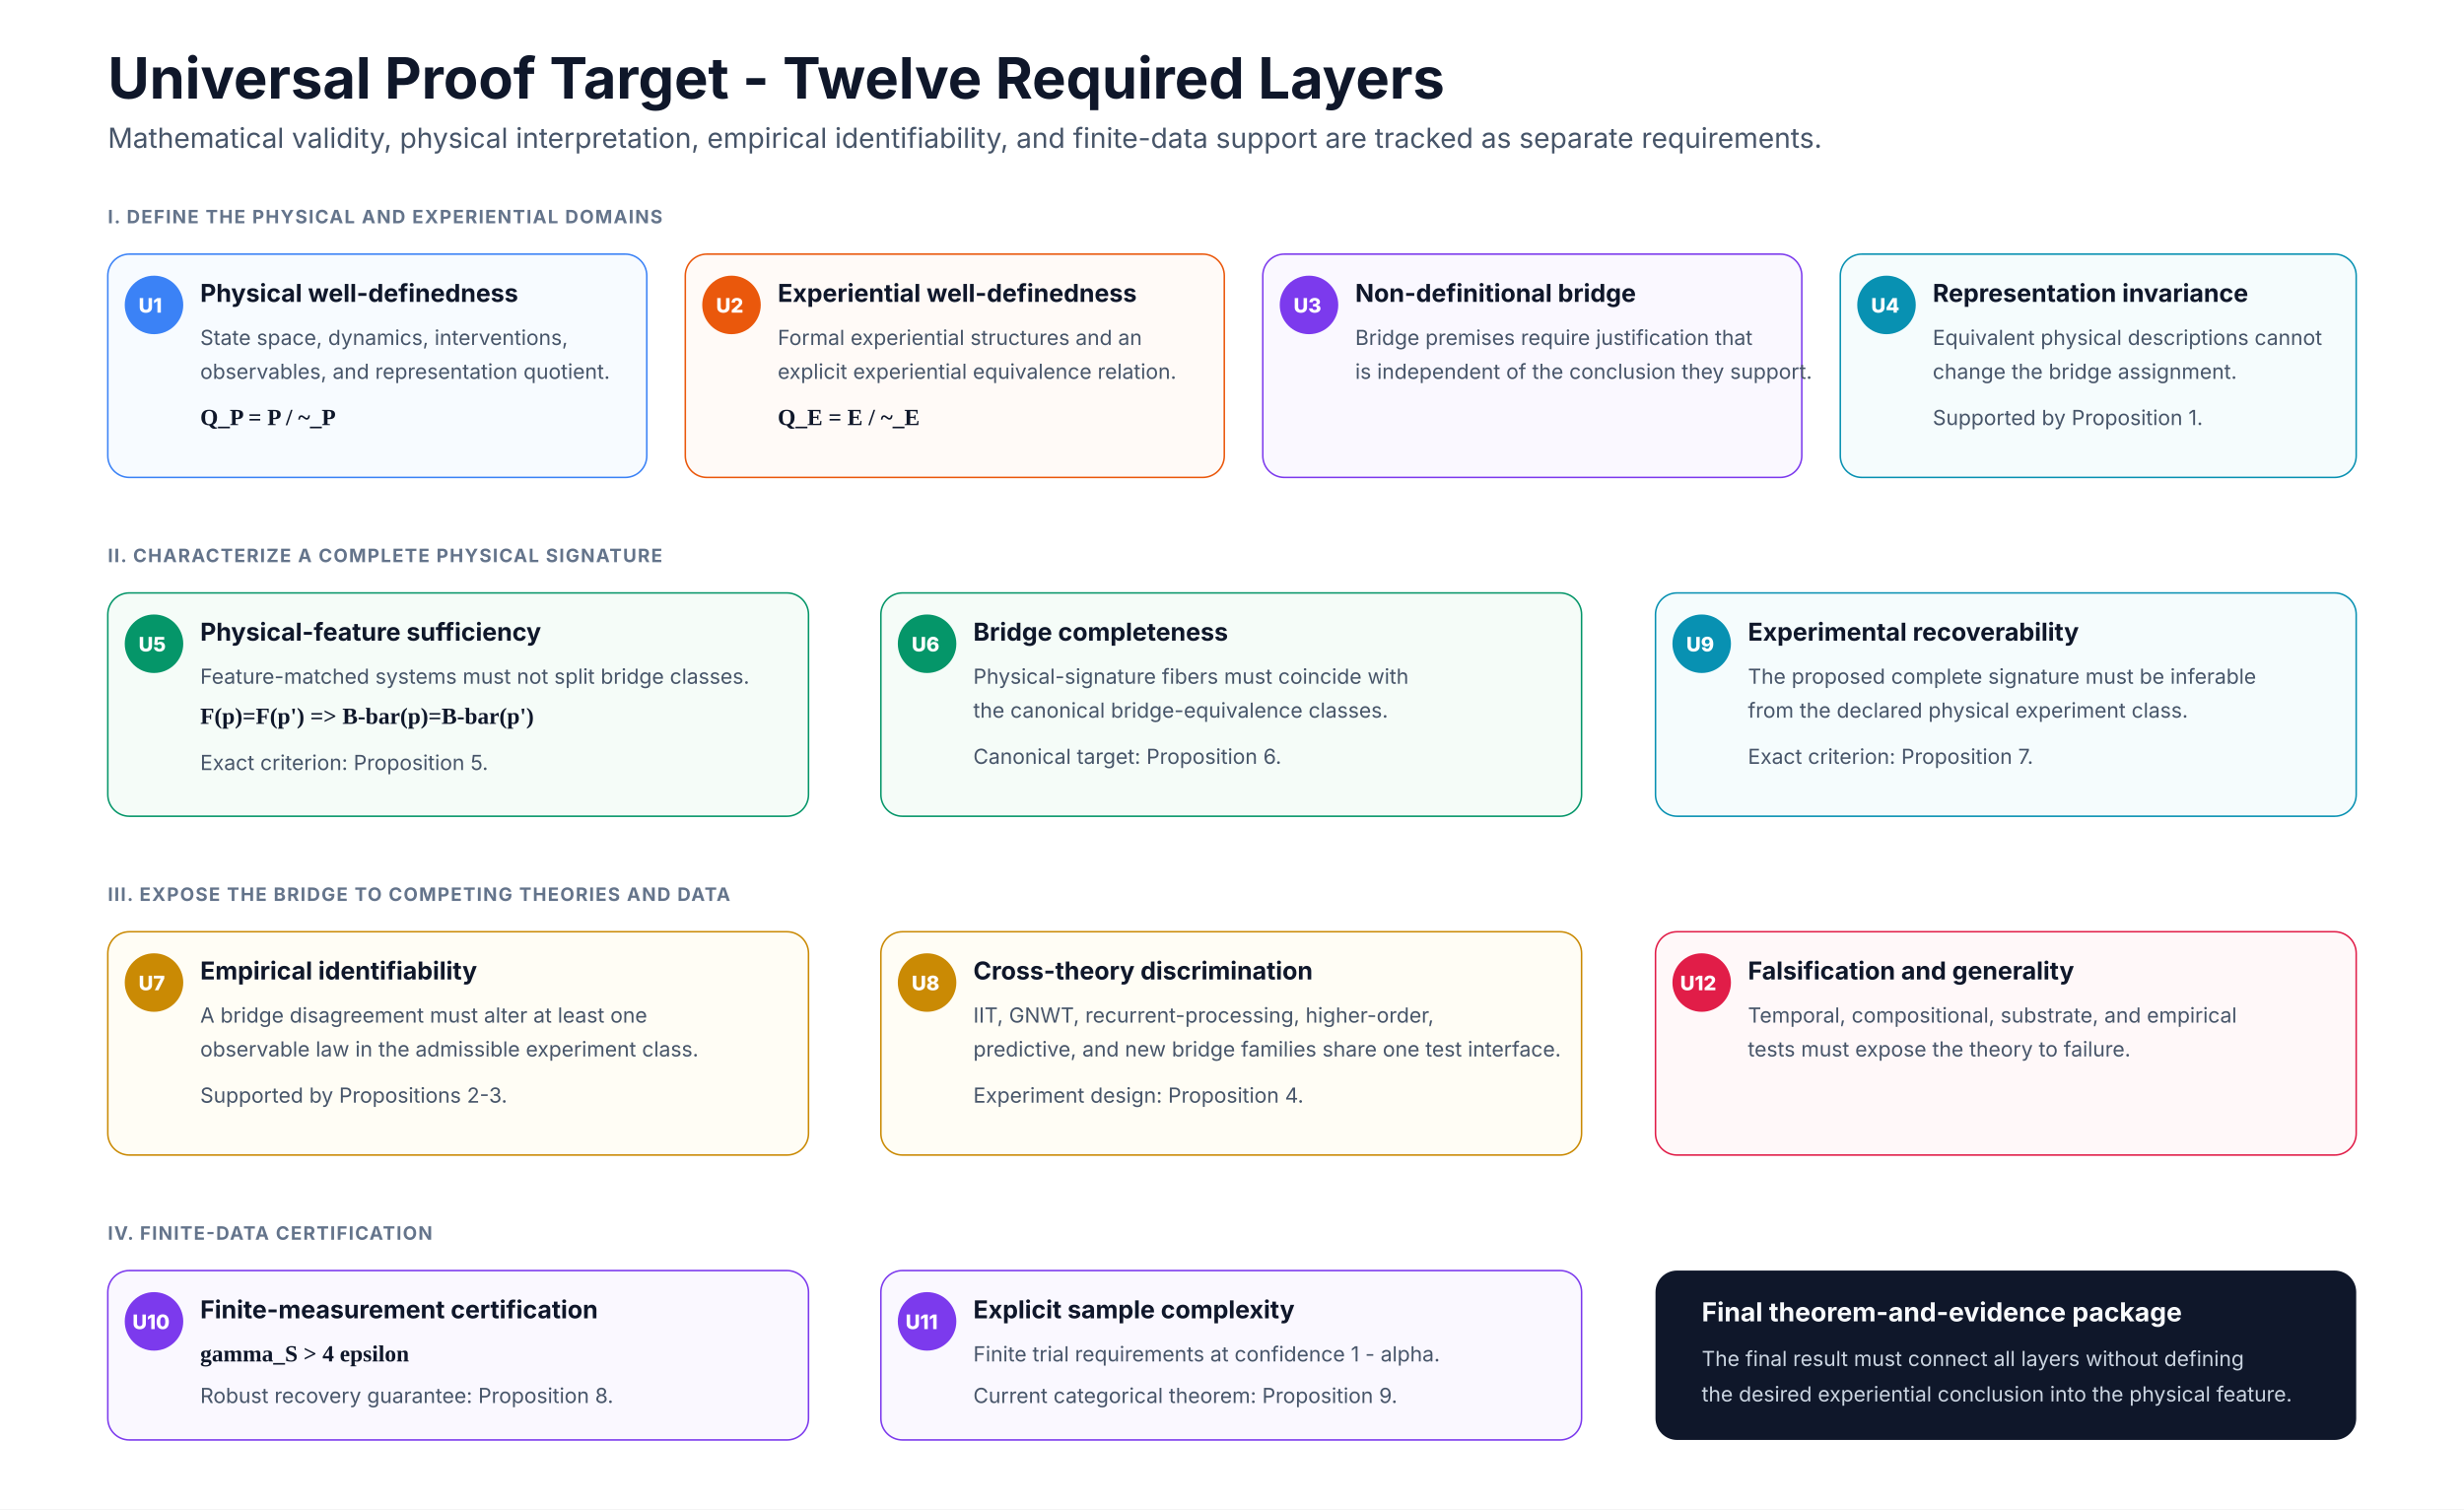
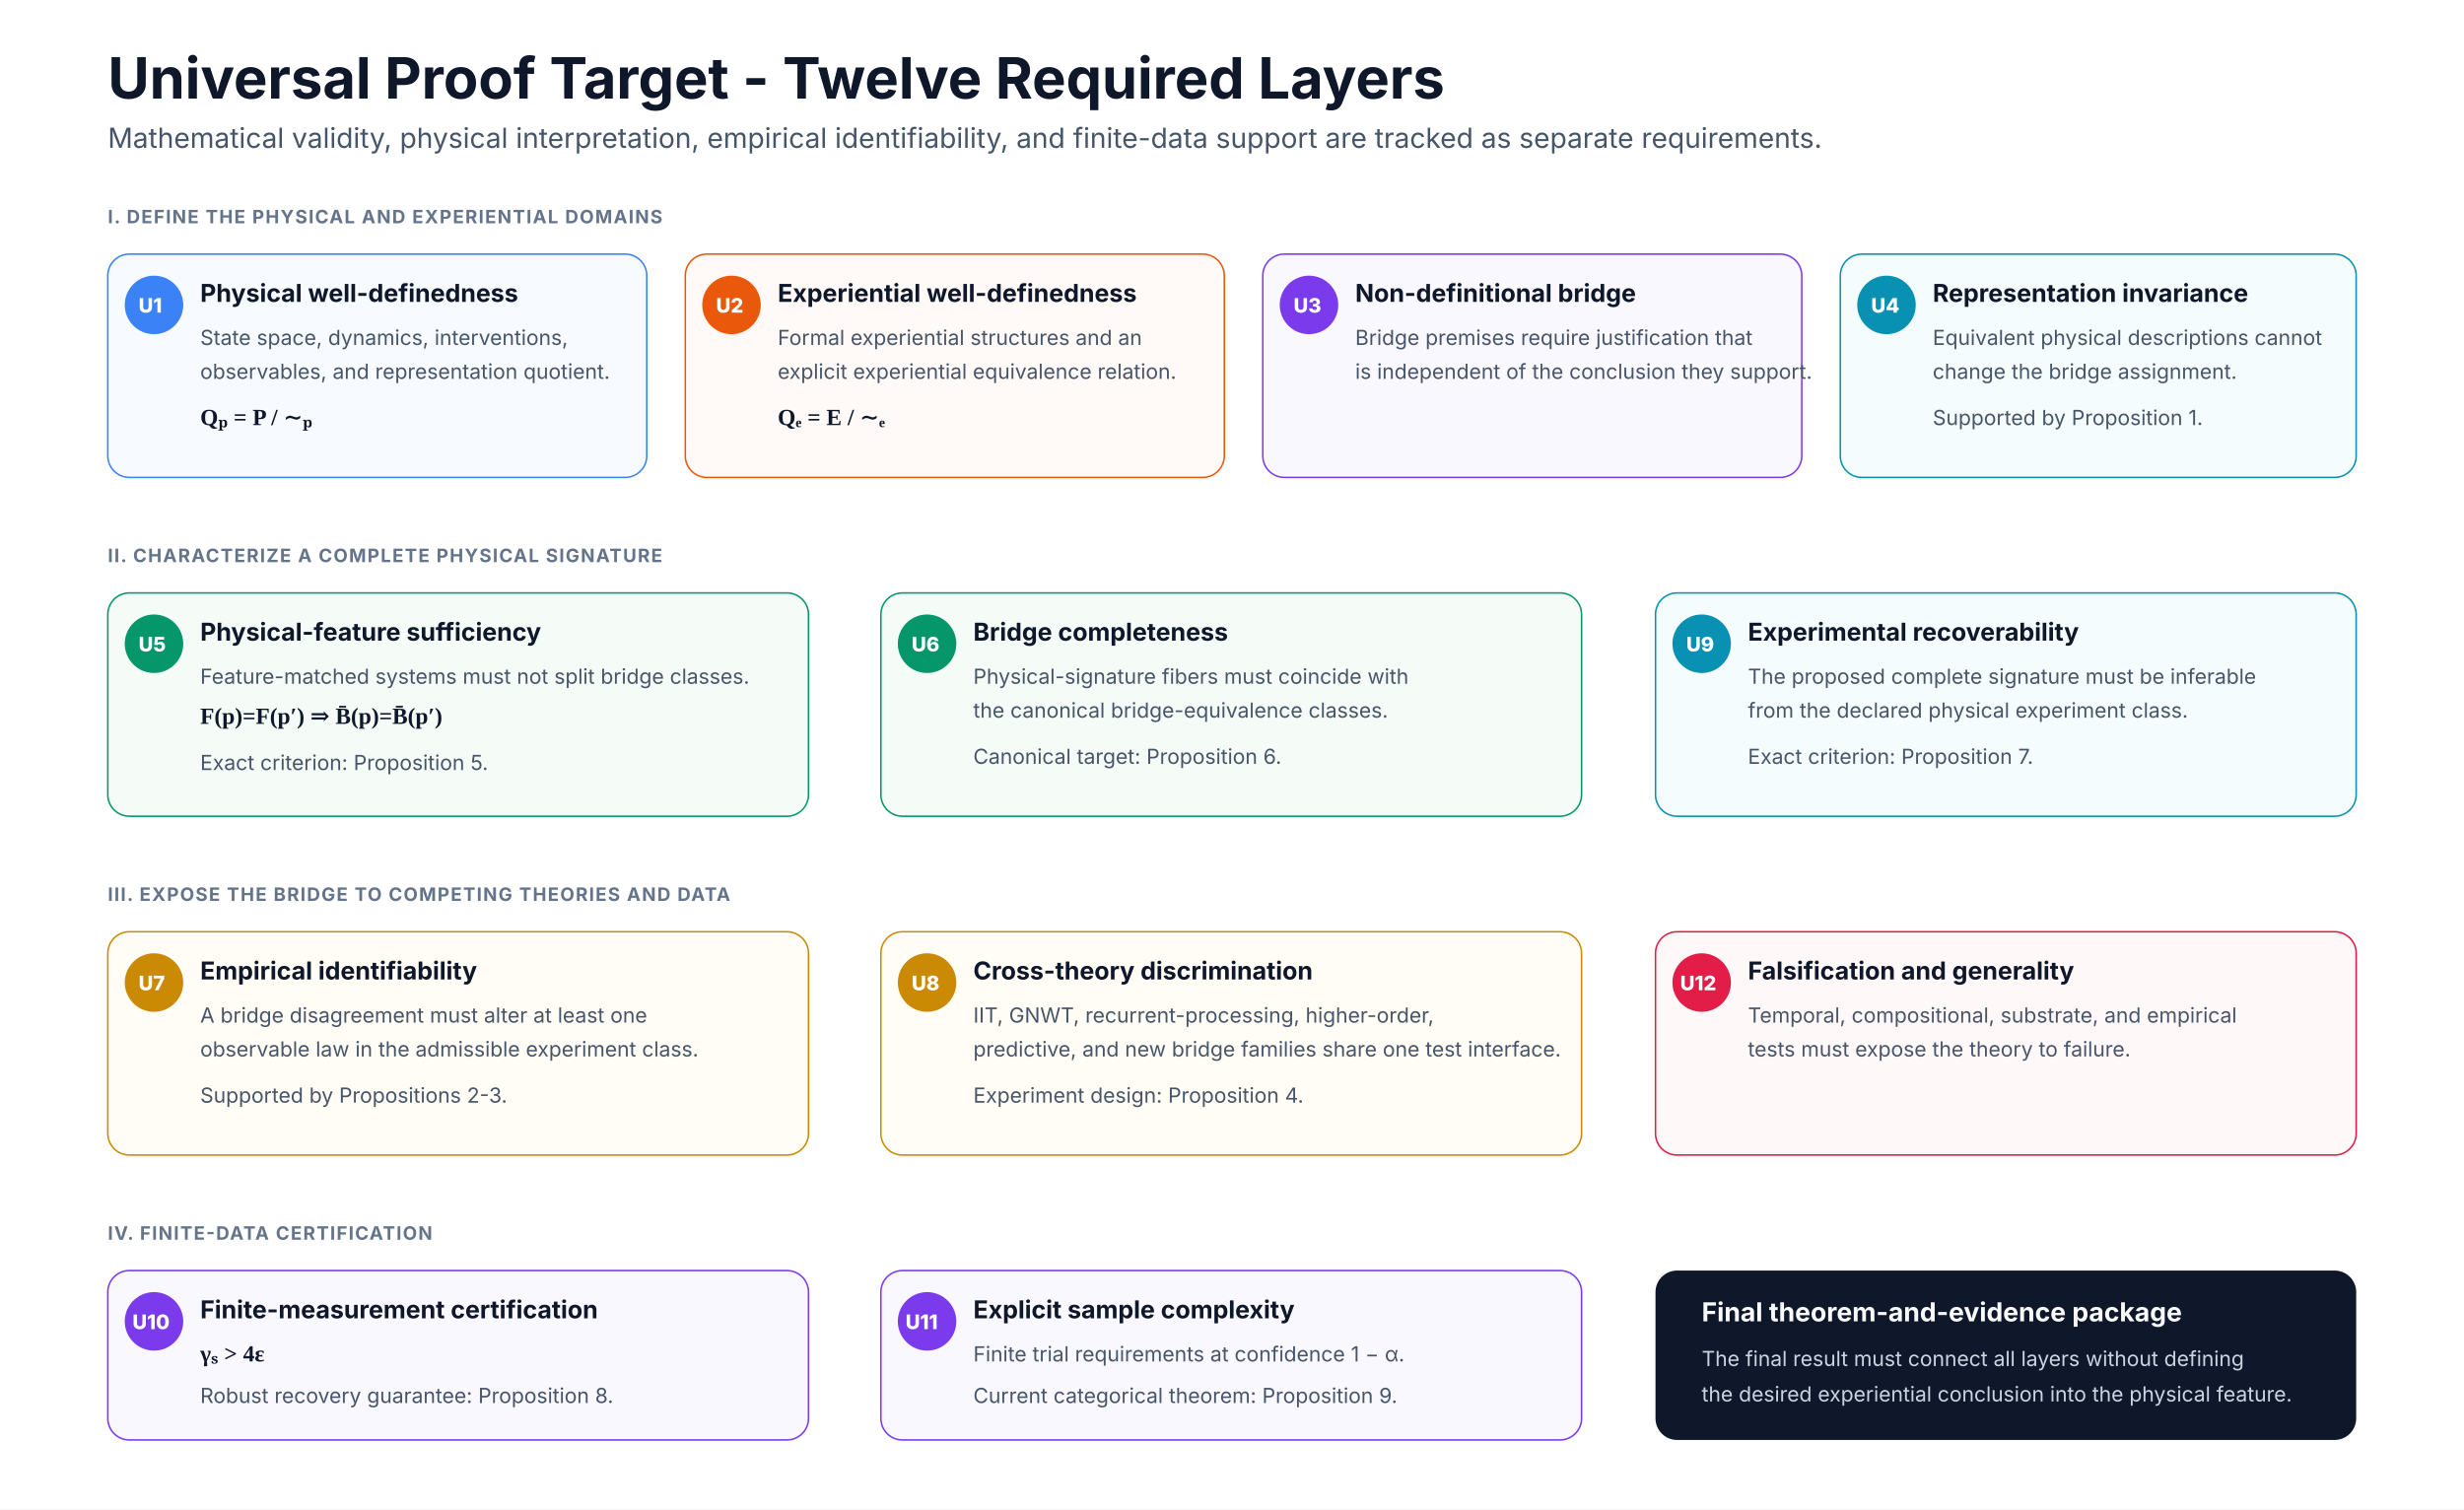
<svg xmlns="http://www.w3.org/2000/svg" width="1600" height="980" viewBox="0 0 1600 980" role="img" aria-labelledby="title desc">
  <defs>
    <style>
      .title{font:700 37px Inter,Segoe UI,Arial,sans-serif;fill:#0f172a}
      .subtitle{font:400 18px Inter,Segoe UI,Arial,sans-serif;fill:#475569}
      .group{font:700 12px Inter,Segoe UI,Arial,sans-serif;letter-spacing:.8px;fill:#64748b}
      .num{font:800 13px Inter,Segoe UI,Arial,sans-serif;fill:#ffffff}
      .head{font:700 16px Inter,Segoe UI,Arial,sans-serif;fill:#0f172a}
      .body{font:400 13.5px Inter,Segoe UI,Arial,sans-serif;fill:#475569}
      .eq{font:600 15px Georgia,'Times New Roman',serif;fill:#0f172a}
    </style>
  </defs>
  <rect width="1600" height="980" fill="#ffffff" />
  <text x="70" y="64" class="title">Universal Proof Target - Twelve Required Layers</text>
  <text x="70" y="96" class="subtitle">Mathematical validity, physical interpretation, empirical identifiability, and finite-data support are tracked as separate requirements.</text>
  <text x="70" y="145" class="group">I. DEFINE THE PHYSICAL AND EXPERIENTIAL DOMAINS</text>
  <rect x="70" y="165" width="350" height="145" rx="14" fill="#f7fbff" stroke="#3b82f6" />
  <circle cx="100" cy="198" r="19" fill="#3b82f6" />
  <text x="90" y="203" class="num">U1</text>
  <text x="130" y="196" class="head">Physical well-definedness</text>
  <text x="130" y="224" class="body">State space, dynamics, interventions,</text>
  <text x="130" y="246" class="body">observables, and representation quotient.</text>
-   <text x="130" y="276" class="eq">Q_P = P / ~_P</text>
+   <text x="130" y="276" class="eq">Qₚ = P / ∼ₚ</text>
  <rect x="445" y="165" width="350" height="145" rx="14" fill="#fffaf7" stroke="#ea580c" />
  <circle cx="475" cy="198" r="19" fill="#ea580c" />
  <text x="465" y="203" class="num">U2</text>
  <text x="505" y="196" class="head">Experiential well-definedness</text>
  <text x="505" y="224" class="body">Formal experiential structures and an</text>
  <text x="505" y="246" class="body">explicit experiential equivalence relation.</text>
-   <text x="505" y="276" class="eq">Q_E = E / ~_E</text>
+   <text x="505" y="276" class="eq">Qₑ = E / ∼ₑ</text>
  <rect x="820" y="165" width="350" height="145" rx="14" fill="#faf8ff" stroke="#7c3aed" />
  <circle cx="850" cy="198" r="19" fill="#7c3aed" />
  <text x="840" y="203" class="num">U3</text>
  <text x="880" y="196" class="head">Non-definitional bridge</text>
  <text x="880" y="224" class="body">Bridge premises require justification that</text>
  <text x="880" y="246" class="body">is independent of the conclusion they support.</text>
  <rect x="1195" y="165" width="335" height="145" rx="14" fill="#f5fcfd" stroke="#0891b2" />
  <circle cx="1225" cy="198" r="19" fill="#0891b2" />
  <text x="1215" y="203" class="num">U4</text>
  <text x="1255" y="196" class="head">Representation invariance</text>
  <text x="1255" y="224" class="body">Equivalent physical descriptions cannot</text>
  <text x="1255" y="246" class="body">change the bridge assignment.</text>
  <text x="1255" y="276" class="body">Supported by Proposition 1.</text>
  <text x="70" y="365" class="group">II. CHARACTERIZE A COMPLETE PHYSICAL SIGNATURE</text>
  <rect x="70" y="385" width="455" height="145" rx="14" fill="#f5fcf8" stroke="#059669" />
  <circle cx="100" cy="418" r="19" fill="#059669" />
  <text x="90" y="423" class="num">U5</text>
  <text x="130" y="416" class="head">Physical-feature sufficiency</text>
  <text x="130" y="444" class="body">Feature-matched systems must not split bridge classes.</text>
-   <text x="130" y="470" class="eq">F(p)=F(p')  =&gt;  B-bar(p)=B-bar(p')</text>
+   <text x="130" y="470" class="eq">F(p)=F(p′)  ⇒  B̄(p)=B̄(p′)</text>
  <text x="130" y="500" class="body">Exact criterion: Proposition 5.</text>
  <rect x="572" y="385" width="455" height="145" rx="14" fill="#f5fcf8" stroke="#059669" />
  <circle cx="602" cy="418" r="19" fill="#059669" />
  <text x="592" y="423" class="num">U6</text>
  <text x="632" y="416" class="head">Bridge completeness</text>
  <text x="632" y="444" class="body">Physical-signature fibers must coincide with</text>
  <text x="632" y="466" class="body">the canonical bridge-equivalence classes.</text>
  <text x="632" y="496" class="body">Canonical target: Proposition 6.</text>
  <rect x="1075" y="385" width="455" height="145" rx="14" fill="#f5fcfd" stroke="#0891b2" />
  <circle cx="1105" cy="418" r="19" fill="#0891b2" />
  <text x="1095" y="423" class="num">U9</text>
  <text x="1135" y="416" class="head">Experimental recoverability</text>
  <text x="1135" y="444" class="body">The proposed complete signature must be inferable</text>
  <text x="1135" y="466" class="body">from the declared physical experiment class.</text>
  <text x="1135" y="496" class="body">Exact criterion: Proposition 7.</text>
  <text x="70" y="585" class="group">III. EXPOSE THE BRIDGE TO COMPETING THEORIES AND DATA</text>
  <rect x="70" y="605" width="455" height="145" rx="14" fill="#fffdf5" stroke="#ca8a04" />
  <circle cx="100" cy="638" r="19" fill="#ca8a04" />
  <text x="90" y="643" class="num">U7</text>
  <text x="130" y="636" class="head">Empirical identifiability</text>
  <text x="130" y="664" class="body">A bridge disagreement must alter at least one</text>
  <text x="130" y="686" class="body">observable law in the admissible experiment class.</text>
  <text x="130" y="716" class="body">Supported by Propositions 2-3.</text>
  <rect x="572" y="605" width="455" height="145" rx="14" fill="#fffdf5" stroke="#ca8a04" />
  <circle cx="602" cy="638" r="19" fill="#ca8a04" />
  <text x="592" y="643" class="num">U8</text>
  <text x="632" y="636" class="head">Cross-theory discrimination</text>
  <text x="632" y="664" class="body">IIT, GNWT, recurrent-processing, higher-order,</text>
  <text x="632" y="686" class="body">predictive, and new bridge families share one test interface.</text>
  <text x="632" y="716" class="body">Experiment design: Proposition 4.</text>
  <rect x="1075" y="605" width="455" height="145" rx="14" fill="#fff8f9" stroke="#e11d48" />
  <circle cx="1105" cy="638" r="19" fill="#e11d48" />
  <text x="1091" y="643" class="num">U12</text>
  <text x="1135" y="636" class="head">Falsification and generality</text>
  <text x="1135" y="664" class="body">Temporal, compositional, substrate, and empirical</text>
  <text x="1135" y="686" class="body">tests must expose the theory to failure.</text>
  <text x="70" y="805" class="group">IV. FINITE-DATA CERTIFICATION</text>
  <rect x="70" y="825" width="455" height="110" rx="14" fill="#faf8ff" stroke="#7c3aed" />
  <circle cx="100" cy="858" r="19" fill="#7c3aed" />
  <text x="86" y="863" class="num">U10</text>
  <text x="130" y="856" class="head">Finite-measurement certification</text>
-   <text x="130" y="884" class="eq">gamma_S &gt; 4 epsilon</text>
+   <text x="130" y="884" class="eq">γₛ &gt; 4ε</text>
  <text x="130" y="911" class="body">Robust recovery guarantee: Proposition 8.</text>
  <rect x="572" y="825" width="455" height="110" rx="14" fill="#faf8ff" stroke="#7c3aed" />
  <circle cx="602" cy="858" r="19" fill="#7c3aed" />
  <text x="588" y="863" class="num">U11</text>
  <text x="632" y="856" class="head">Explicit sample complexity</text>
-   <text x="632" y="884" class="body">Finite trial requirements at confidence 1 - alpha.</text>
+   <text x="632" y="884" class="body">Finite trial requirements at confidence 1 − α.</text>
  <text x="632" y="911" class="body">Current categorical theorem: Proposition 9.</text>
  <rect x="1075" y="825" width="455" height="110" rx="14" fill="#0f172a" />
  <text x="1105" y="858" style="font:700 17px Inter,Segoe UI,Arial,sans-serif;fill:#f8fafc">Final theorem-and-evidence package</text>
  <text x="1105" y="887" style="font:400 13.5px Inter,Segoe UI,Arial,sans-serif;fill:#cbd5e1">The final result must connect all layers without defining</text>
  <text x="1105" y="910" style="font:400 13.5px Inter,Segoe UI,Arial,sans-serif;fill:#cbd5e1">the desired experiential conclusion into the physical feature.</text>
</svg>
